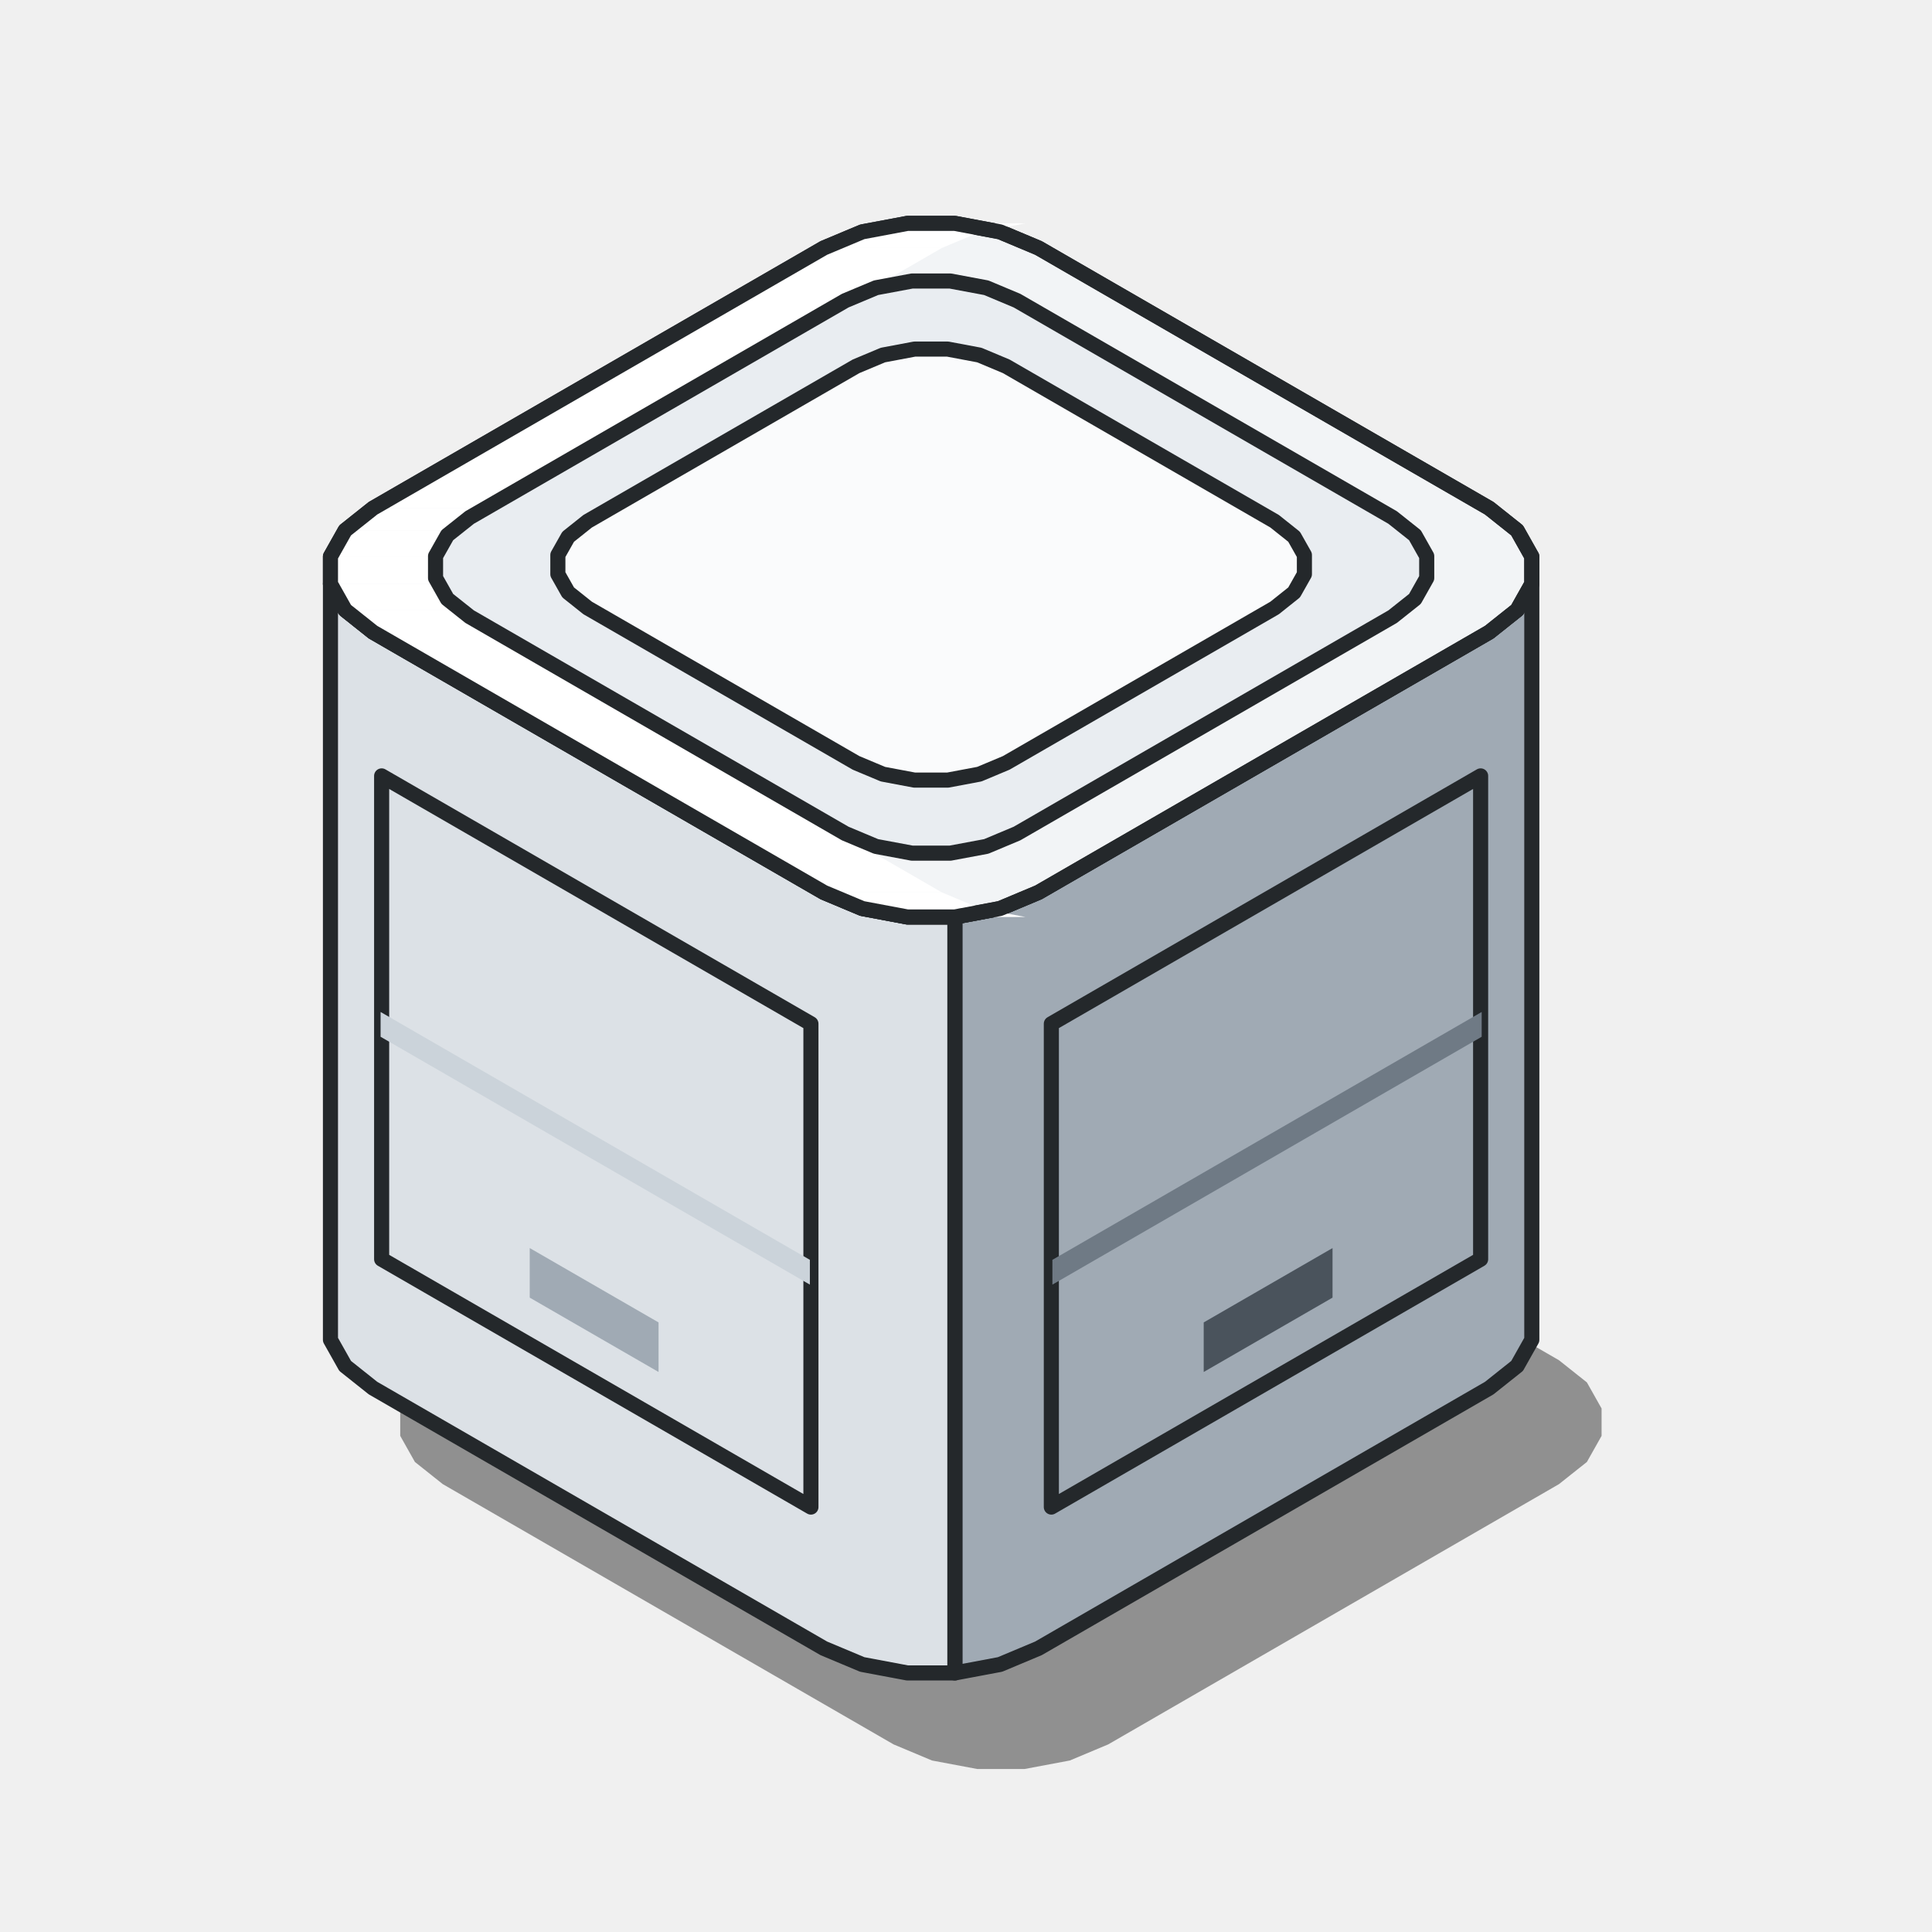
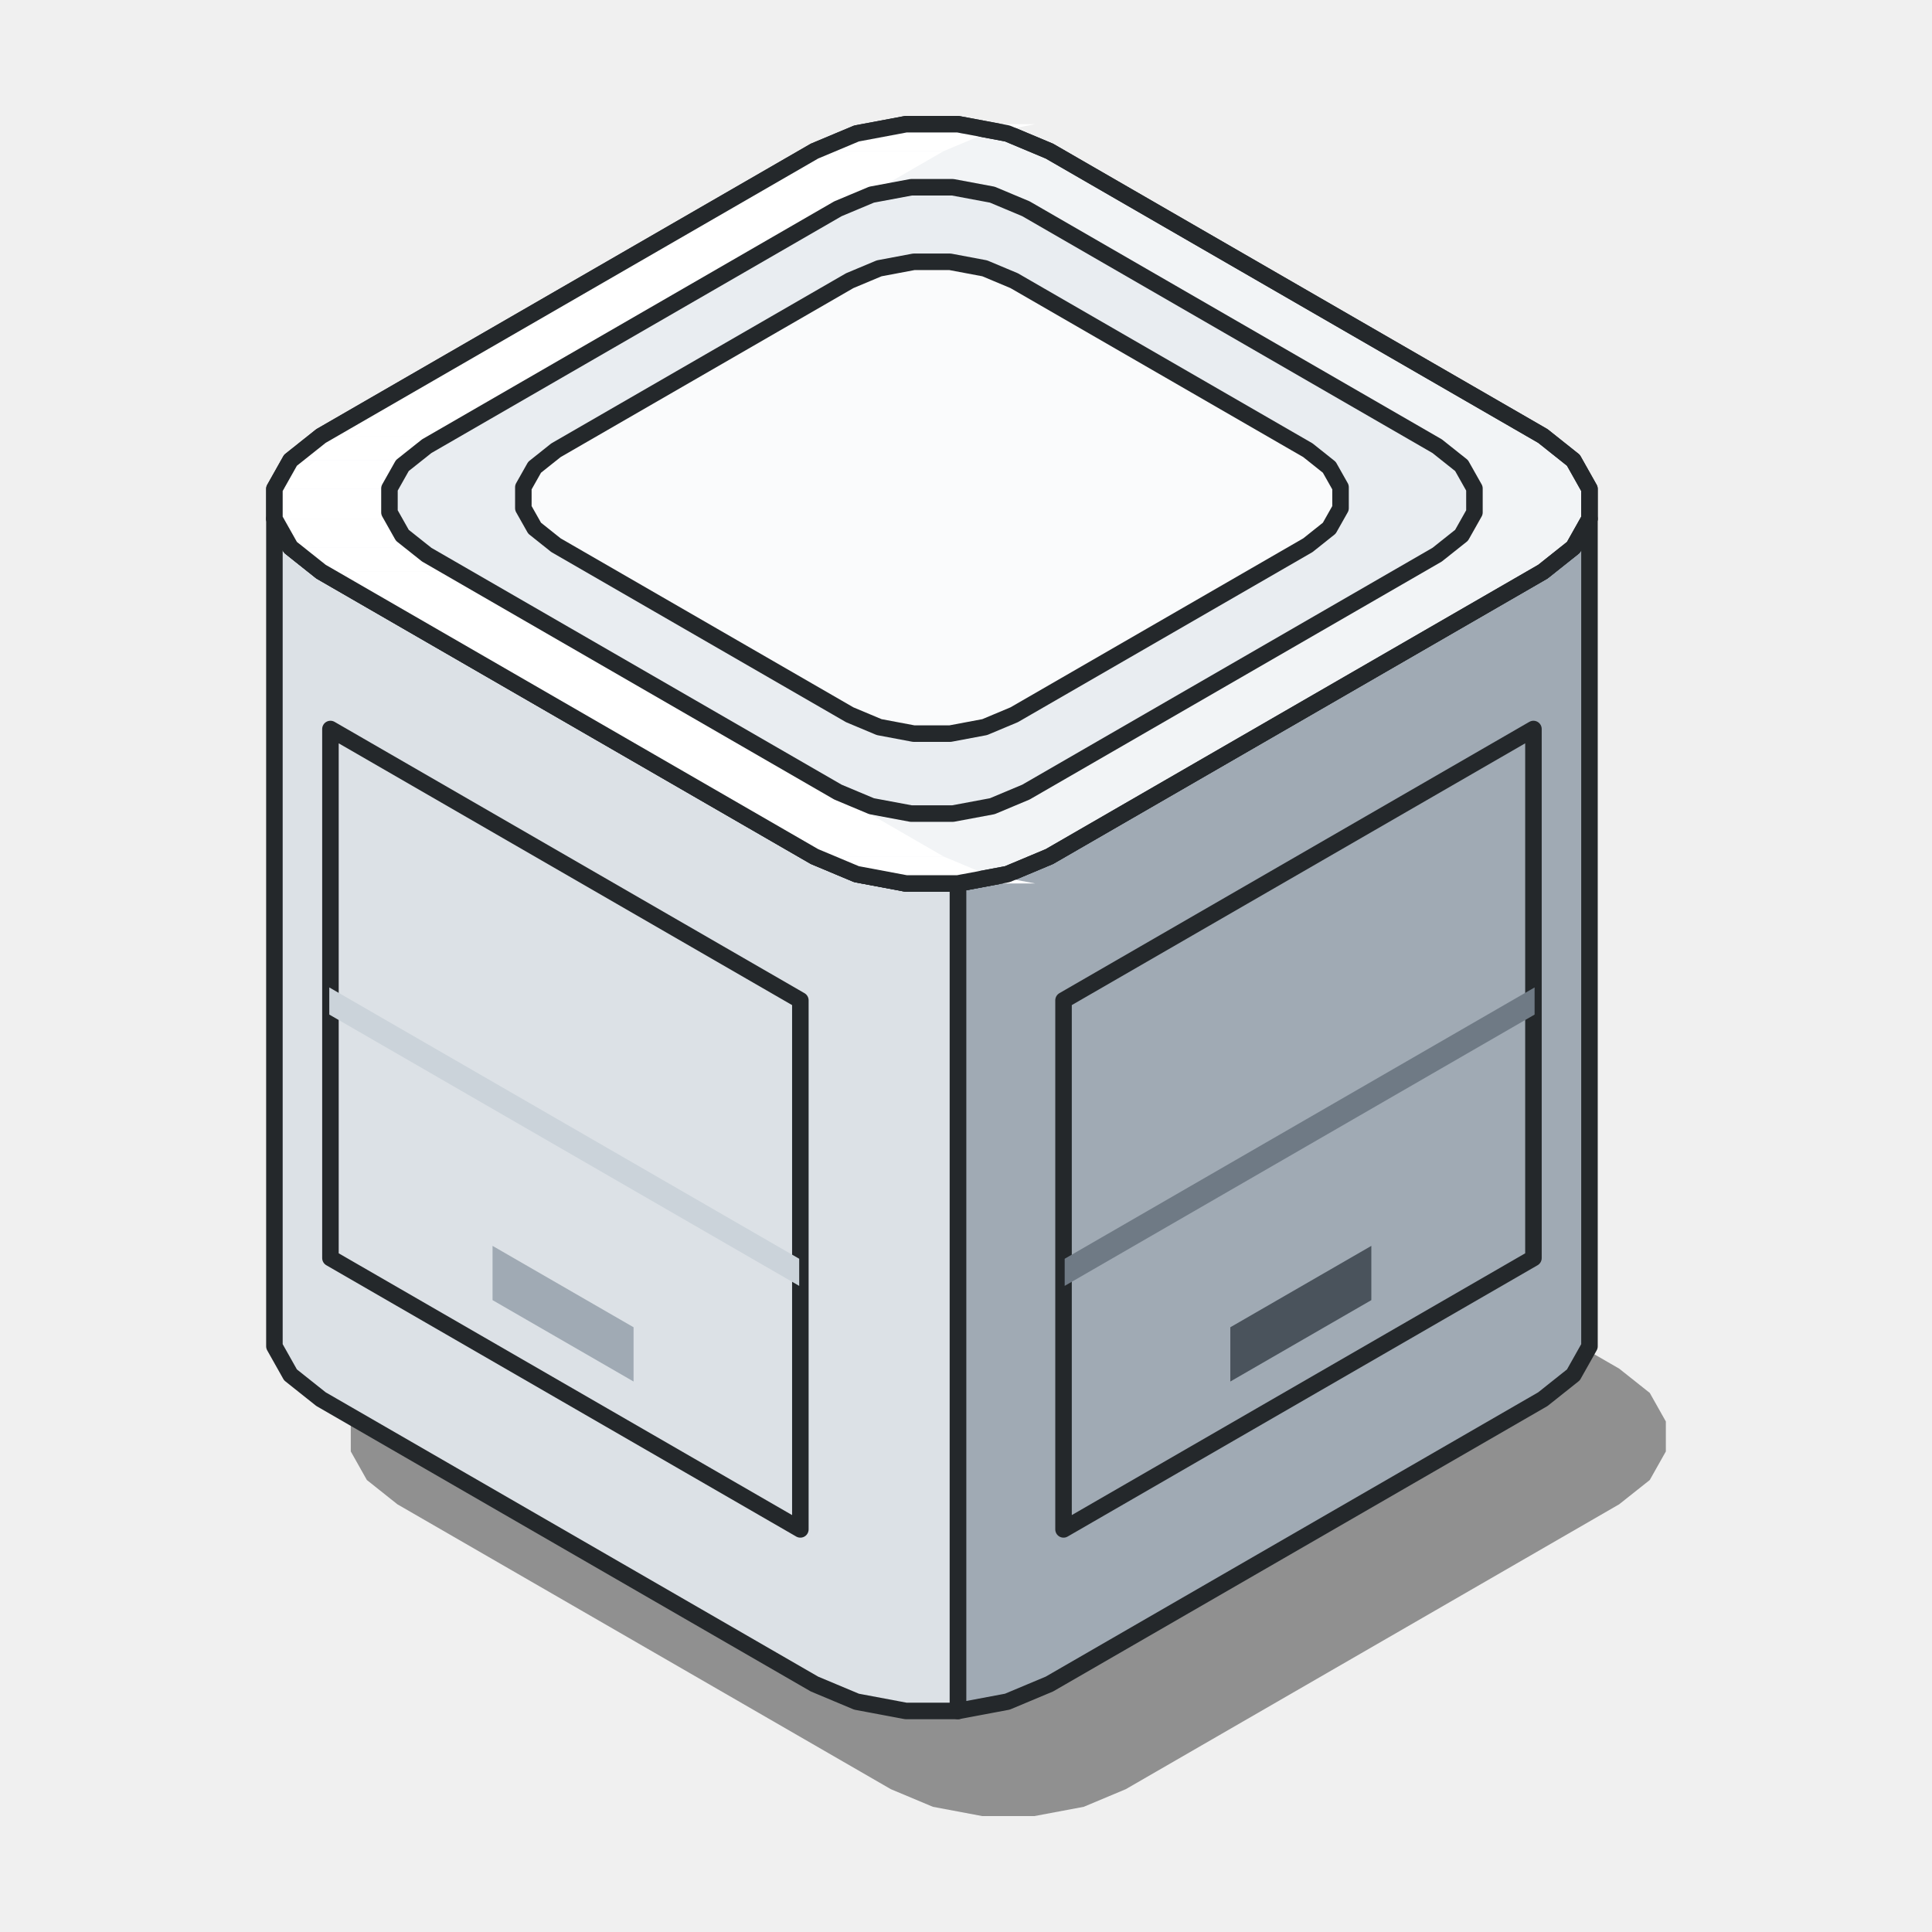
- <svg xmlns="http://www.w3.org/2000/svg" viewBox="0 0 512 512" width="512" height="512">
+ <svg xmlns="http://www.w3.org/2000/svg" viewBox="21.14 29.13 467.73 467.73" width="467.73" height="467.73">
  <g transform="translate(246.76,351.44) scale(1.6421)">
    <polygon points="28.58,67.50 22.38,70.10 15.09,71.47 7.43,71.47 0.14,70.10 -6.06,67.50 -78.81,25.50 -83.31,21.92 -85.68,17.71 -85.68,13.29 -83.31,9.08 -78.81,5.50 -6.06,-36.50 0.14,-39.10 7.43,-40.47 15.09,-40.47 22.38,-39.10 28.58,-36.50 101.32,5.50 105.83,9.08 108.20,13.29 108.20,17.71 105.83,21.92 101.32,25.50" fill="#000000" opacity="0.4" />
    <polygon points="96.94,-119.79 94.57,-115.58 90.07,-112.00 17.32,-70.00 11.12,-67.40 3.83,-66.03 3.83,55.97 11.12,54.60 17.32,52.00 90.07,10.00 94.57,6.42 96.94,2.21" fill="#A0AAB4" stroke="#24282B" stroke-width="2.436" stroke-linejoin="round" stroke-miterlimit="10" />
    <polygon points="3.83,-66.03 -3.83,-66.03 -11.12,-67.40 -17.32,-70.00 -90.07,-112.00 -94.57,-115.58 -96.94,-119.79 -96.94,2.21 -94.57,6.42 -90.07,10.00 -17.32,52.00 -11.12,54.60 -3.83,55.97 3.83,55.97" fill="#DCE1E6" stroke="#24282B" stroke-width="2.436" stroke-linejoin="round" stroke-miterlimit="10" />
    <polygon points="17.32,-70.00 11.12,-67.40 3.83,-66.03 -3.83,-66.03 -11.12,-67.40 -17.32,-70.00 -90.07,-112.00 -94.57,-115.58 -96.94,-119.79 -96.94,-124.21 -94.57,-128.42 -90.07,-132.00 -17.32,-174.00 -11.12,-176.60 -3.83,-177.97 3.83,-177.97 11.12,-176.60 17.32,-174.00 90.07,-132.00 94.57,-128.42 96.94,-124.21 96.94,-119.79 94.57,-115.58 90.07,-112.00" fill="#F2F4F6" stroke="#24282B" stroke-width="2.436" stroke-linejoin="round" stroke-miterlimit="10" />
    <polygon points="-3.83,-66.03 -11.12,-67.40 7.93,-67.40 15.22,-66.03" fill="#FFFFFF" />
    <polygon points="-11.12,-67.40 -17.32,-70.00 1.73,-70.00 7.93,-67.40" fill="#FFFFFF" />
    <polygon points="-17.32,-70.00 -90.07,-112.00 -71.01,-112.00 1.73,-70.00" fill="#FFFFFF" />
    <polygon points="-90.07,-112.00 -94.57,-115.58 -75.52,-115.58 -71.01,-112.00" fill="#FFFFFF" />
    <polygon points="-94.57,-115.58 -96.94,-119.79 -77.89,-119.79 -75.52,-115.58" fill="#FFFFFF" />
    <polygon points="-96.94,-119.79 -96.94,-124.21 -77.89,-124.21 -77.89,-119.79" fill="#FFFFFF" />
    <polygon points="-96.94,-124.21 -94.57,-128.42 -75.52,-128.42 -77.89,-124.21" fill="#FFFFFF" />
    <polygon points="-94.57,-128.42 -90.07,-132.00 -71.01,-132.00 -75.52,-128.42" fill="#FFFFFF" />
    <polygon points="-90.07,-132.00 -17.32,-174.00 1.73,-174.00 -71.01,-132.00" fill="#FFFFFF" />
    <polygon points="-17.32,-174.00 -11.12,-176.60 7.93,-176.60 1.73,-174.00" fill="#FFFFFF" />
    <polygon points="-11.12,-176.60 -3.83,-177.97 15.22,-177.97 7.93,-176.60" fill="#FFFFFF" />
    <polygon points="17.32,-70.00 11.12,-67.40 3.83,-66.03 -3.83,-66.03 -11.12,-67.40 -17.32,-70.00 -90.07,-112.00 -94.57,-115.58 -96.94,-119.79 -96.94,-124.21 -94.57,-128.42 -90.07,-132.00 -17.32,-174.00 -11.12,-176.60 -3.83,-177.97 3.83,-177.97 11.12,-176.60 17.32,-174.00 90.07,-132.00 94.57,-128.42 96.94,-124.21 96.94,-119.79 94.57,-115.58 90.07,-112.00" fill="none" stroke="#24282B" stroke-width="2.436" stroke-linejoin="round" stroke-miterlimit="10" />
    <polygon points="13.86,-79.50 8.90,-77.42 3.07,-76.33 -3.07,-76.33 -8.90,-77.42 -13.86,-79.50 -74.48,-114.50 -78.08,-117.36 -79.98,-120.73 -79.98,-124.27 -78.08,-127.64 -74.48,-130.50 -13.86,-165.50 -8.90,-167.58 -3.07,-168.67 3.07,-168.67 8.90,-167.58 13.86,-165.50 74.48,-130.50 78.08,-127.64 79.98,-124.27 79.98,-120.73 78.08,-117.36 74.48,-114.50" fill="#E9EDF1" stroke="#24282B" stroke-width="2.436" stroke-linejoin="round" stroke-miterlimit="10" />
    <polygon points="12.12,-90.90 7.78,-89.08 2.68,-88.12 -2.68,-88.12 -7.78,-89.08 -12.12,-90.90 -55.43,-115.90 -58.58,-118.41 -60.24,-121.35 -60.24,-124.45 -58.58,-127.39 -55.43,-129.90 -12.12,-154.90 -7.78,-156.72 -2.68,-157.68 2.68,-157.68 7.78,-156.72 12.12,-154.90 55.43,-129.90 58.58,-127.39 60.24,-124.45 60.24,-121.35 58.58,-118.41 55.43,-115.90" fill="#FAFBFC" stroke="#24282B" stroke-width="2.436" stroke-linejoin="round" stroke-miterlimit="10" />
    <polygon points="-88.68,-10.80 -19.40,29.20 -19.40,-48.80 -88.68,-88.80" fill="none" stroke="#24282B" stroke-width="2.436" stroke-linejoin="round" stroke-miterlimit="10" />
    <polygon points="88.68,-10.80 19.40,29.20 19.40,-48.80 88.68,-88.80" fill="none" stroke="#24282B" stroke-width="2.436" stroke-linejoin="round" stroke-miterlimit="10" />
    <polygon points="-88.85,-46.70 -19.57,-6.70 -19.57,-10.70 -88.85,-50.70" fill="#CBD3DA" />
    <polygon points="88.85,-46.70 19.57,-6.70 19.57,-10.70 88.85,-50.70" fill="#6F7A85" />
    <polygon points="-64.78,-4.60 -43.99,7.40 -43.99,-0.60 -64.78,-12.60" fill="#A0AAB4" />
    <polygon points="64.78,-4.60 43.99,7.40 43.99,-0.60 64.78,-12.60" fill="#4A535C" />
  </g>
</svg>
